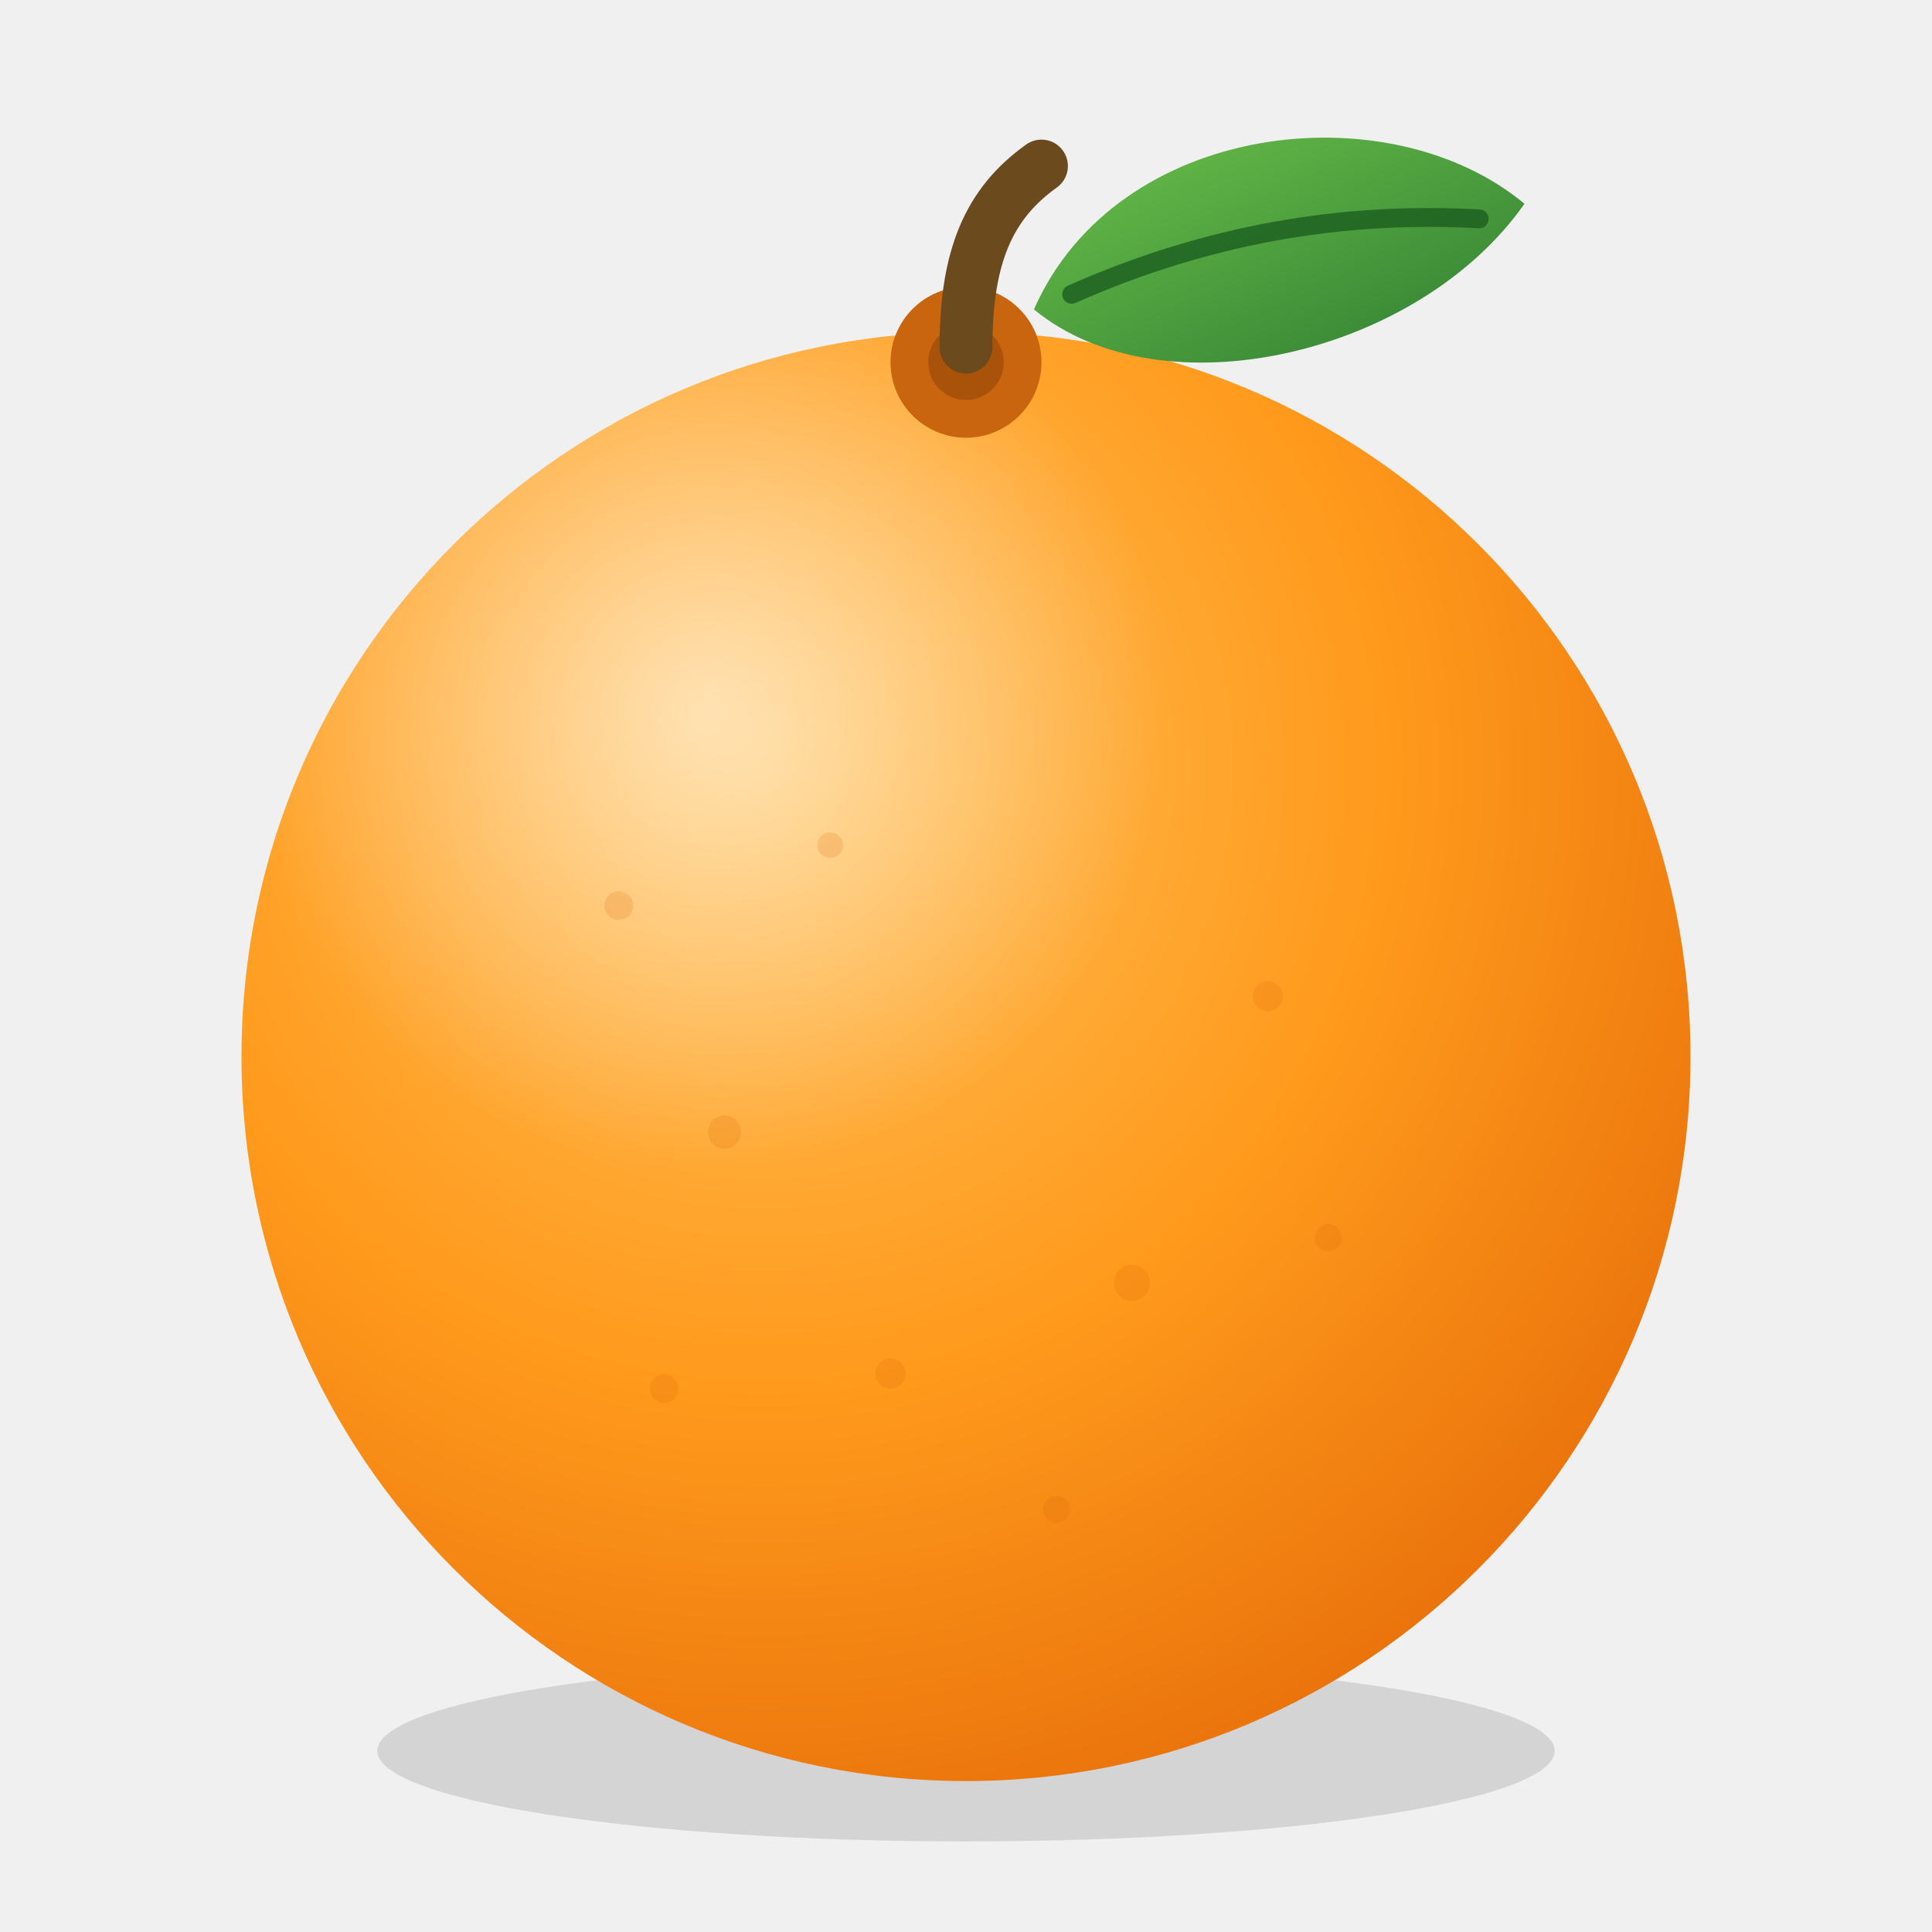
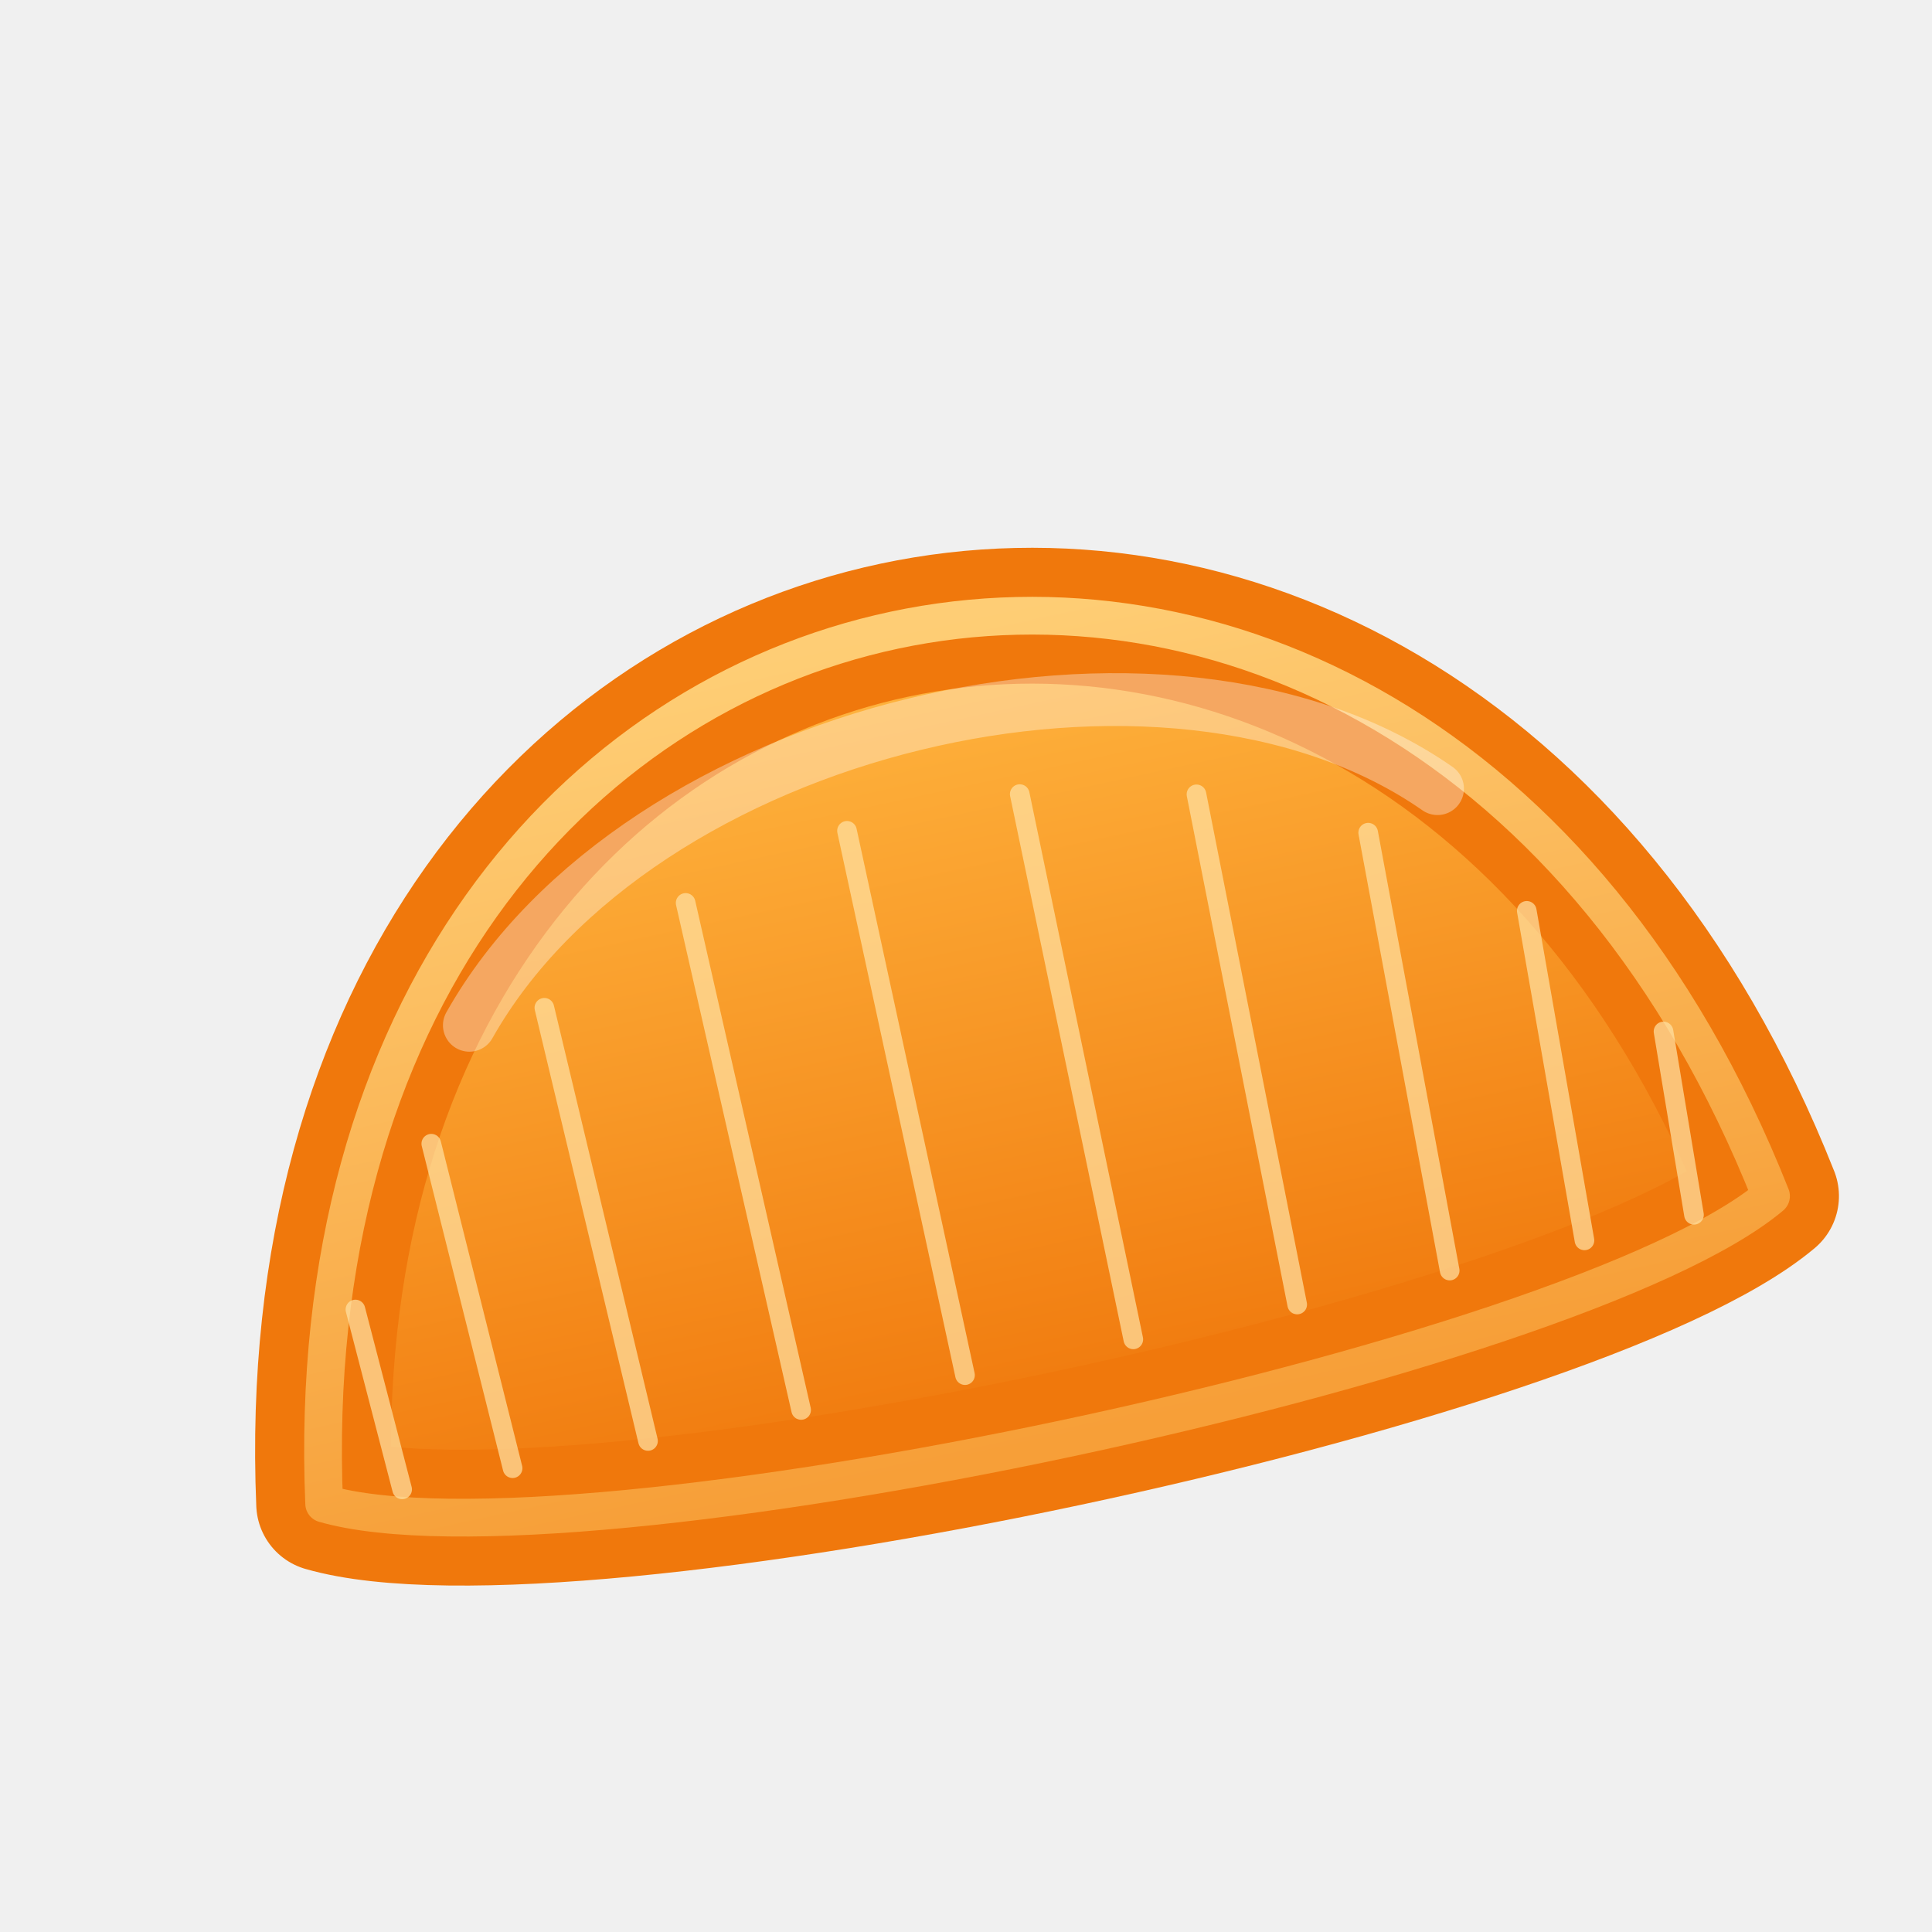
<svg xmlns="http://www.w3.org/2000/svg" viewBox="0 0 256 256" width="256" height="256">
  <defs>
-     <radialGradient id="peel" cx="0.36" cy="0.30" r="0.78">
-       <stop offset="0" stop-color="#ffc25c" />
-       <stop offset="0.55" stop-color="#ff9a1c" />
-       <stop offset="1" stop-color="#e8700a" />
-     </radialGradient>
-     <radialGradient id="shine" cx="0.32" cy="0.26" r="0.32">
-       <stop offset="0" stop-color="#ffffff" stop-opacity="0.55" />
-       <stop offset="1" stop-color="#ffffff" stop-opacity="0" />
-     </radialGradient>
-     <linearGradient id="leaf" x1="0" y1="0" x2="1" y2="1">
-       <stop offset="0" stop-color="#6cc04a" />
-       <stop offset="1" stop-color="#2e7d32" />
+     <linearGradient id="flesh" x1="0" y1="0" x2="0" y2="1">
+       <stop offset="0" stop-color="#ffb640" />
+       <stop offset="1" stop-color="#f0780c" />
+     </linearGradient>
+     <linearGradient id="skin" x1="0" y1="0" x2="0" y2="1">
+       <stop offset="0" stop-color="#ffd27a" />
+       <stop offset="1" stop-color="#f7a13a" />
    </linearGradient>
  </defs>
-   <ellipse cx="128" cy="232" rx="78" ry="12" fill="#000000" fill-opacity="0.12" />
-   <circle cx="128" cy="140" r="96" fill="url(#peel)" />
-   <circle cx="128" cy="140" r="96" fill="url(#shine)" />
-   <g fill="#d9650a" fill-opacity="0.18">
-     <circle cx="96" cy="150" r="2.2" />
-     <circle cx="118" cy="182" r="2" />
-     <circle cx="150" cy="170" r="2.4" />
-     <circle cx="168" cy="132" r="2" />
-     <circle cx="140" cy="200" r="1.8" />
-     <circle cx="82" cy="120" r="1.9" />
-     <circle cx="110" cy="112" r="1.7" />
-     <circle cx="176" cy="164" r="1.8" />
-     <circle cx="88" cy="184" r="1.9" />
+   <g transform="rotate(-12 128 128) translate(0 30)">
+     <path d="M30 150 C52 20,204 20,226 150 C196 166,60 166,30 150 Z" fill="url(#flesh)" stroke="#f0780c" stroke-width="18" stroke-linejoin="round" />
+     <path d="M30 150 C52 20,204 20,226 150 C196 166,60 166,30 150 Z" fill="none" stroke="url(#skin)" stroke-width="5" stroke-linejoin="round" stroke-opacity="0.95" />
+     <g stroke="#ffe3a6" stroke-width="2.6" stroke-linecap="round" stroke-opacity="0.7">
+       <line x1="40.5" y1="150.3" x2="39.4" y2="125.7" />
+       <line x1="55.4" y1="150.6" x2="53.8" y2="106.3" />
+       <line x1="73.7" y1="150.8" x2="72.2" y2="91.8" />
+       <line x1="94.4" y1="151.0" x2="93.4" y2="82.1" />
+       <line x1="116.6" y1="151.0" x2="116.3" y2="77.2" />
+       <line x1="139.4" y1="151.0" x2="139.7" y2="77.2" />
+       <line x1="161.6" y1="151.0" x2="162.6" y2="82.1" />
+       <line x1="182.3" y1="150.8" x2="183.8" y2="91.8" />
+       <line x1="200.6" y1="150.6" x2="202.2" y2="106.3" />
+       <line x1="215.5" y1="150.3" x2="216.6" y2="125.7" />
+     </g>
+     <path d="M62 92 C 92 58, 164 56, 194 88" stroke="#ffffff" stroke-width="7" stroke-linecap="round" fill="none" stroke-opacity="0.35" />
  </g>
-   <circle cx="128" cy="48" r="10" fill="#c9650e" />
-   <circle cx="128" cy="48" r="5" fill="#a8520a" />
-   <path d="M128 46 C 128 34, 131 27, 138 22" stroke="#6b4a1e" stroke-width="7" stroke-linecap="round" fill="none" />
-   <path d="M137 41 C 148 16, 184 12, 202 27 C 188 47, 154 55, 137 41 Z" fill="url(#leaf)" />
-   <path d="M142 39 C 160 31, 178 28, 196 29" stroke="#1b5e20" stroke-width="2.5" fill="none" stroke-linecap="round" stroke-opacity="0.8" />
</svg>
